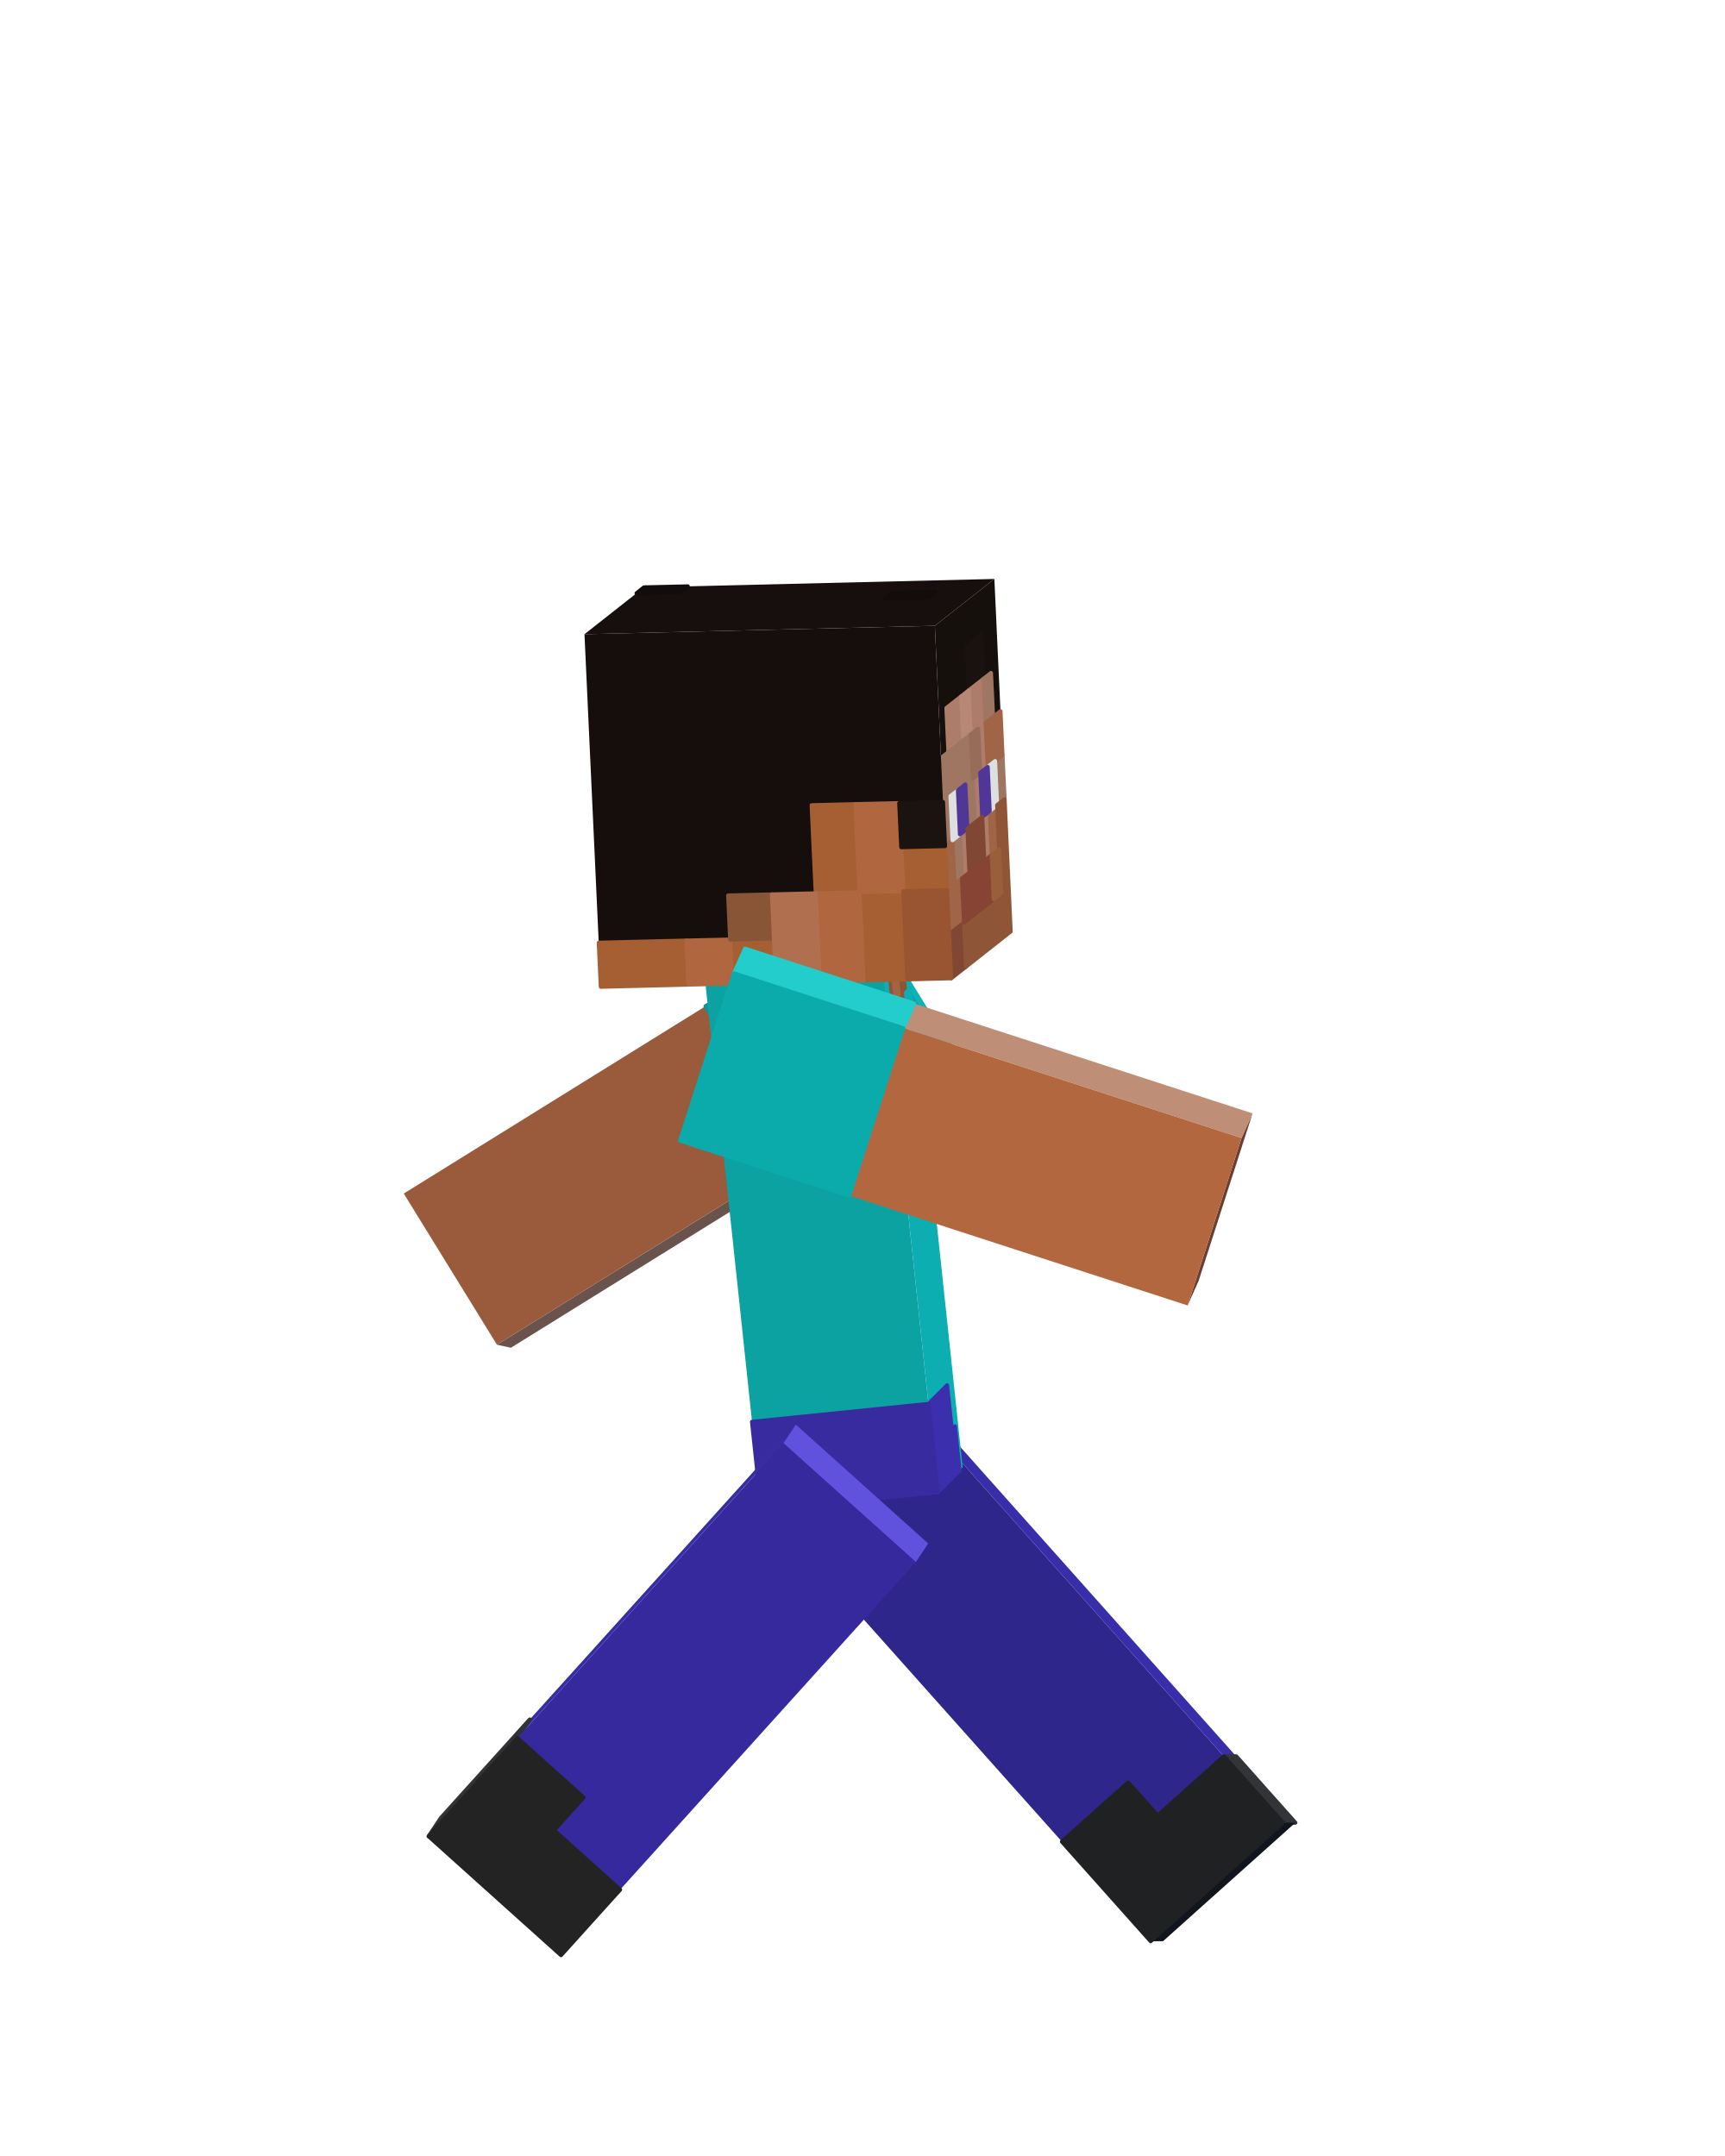
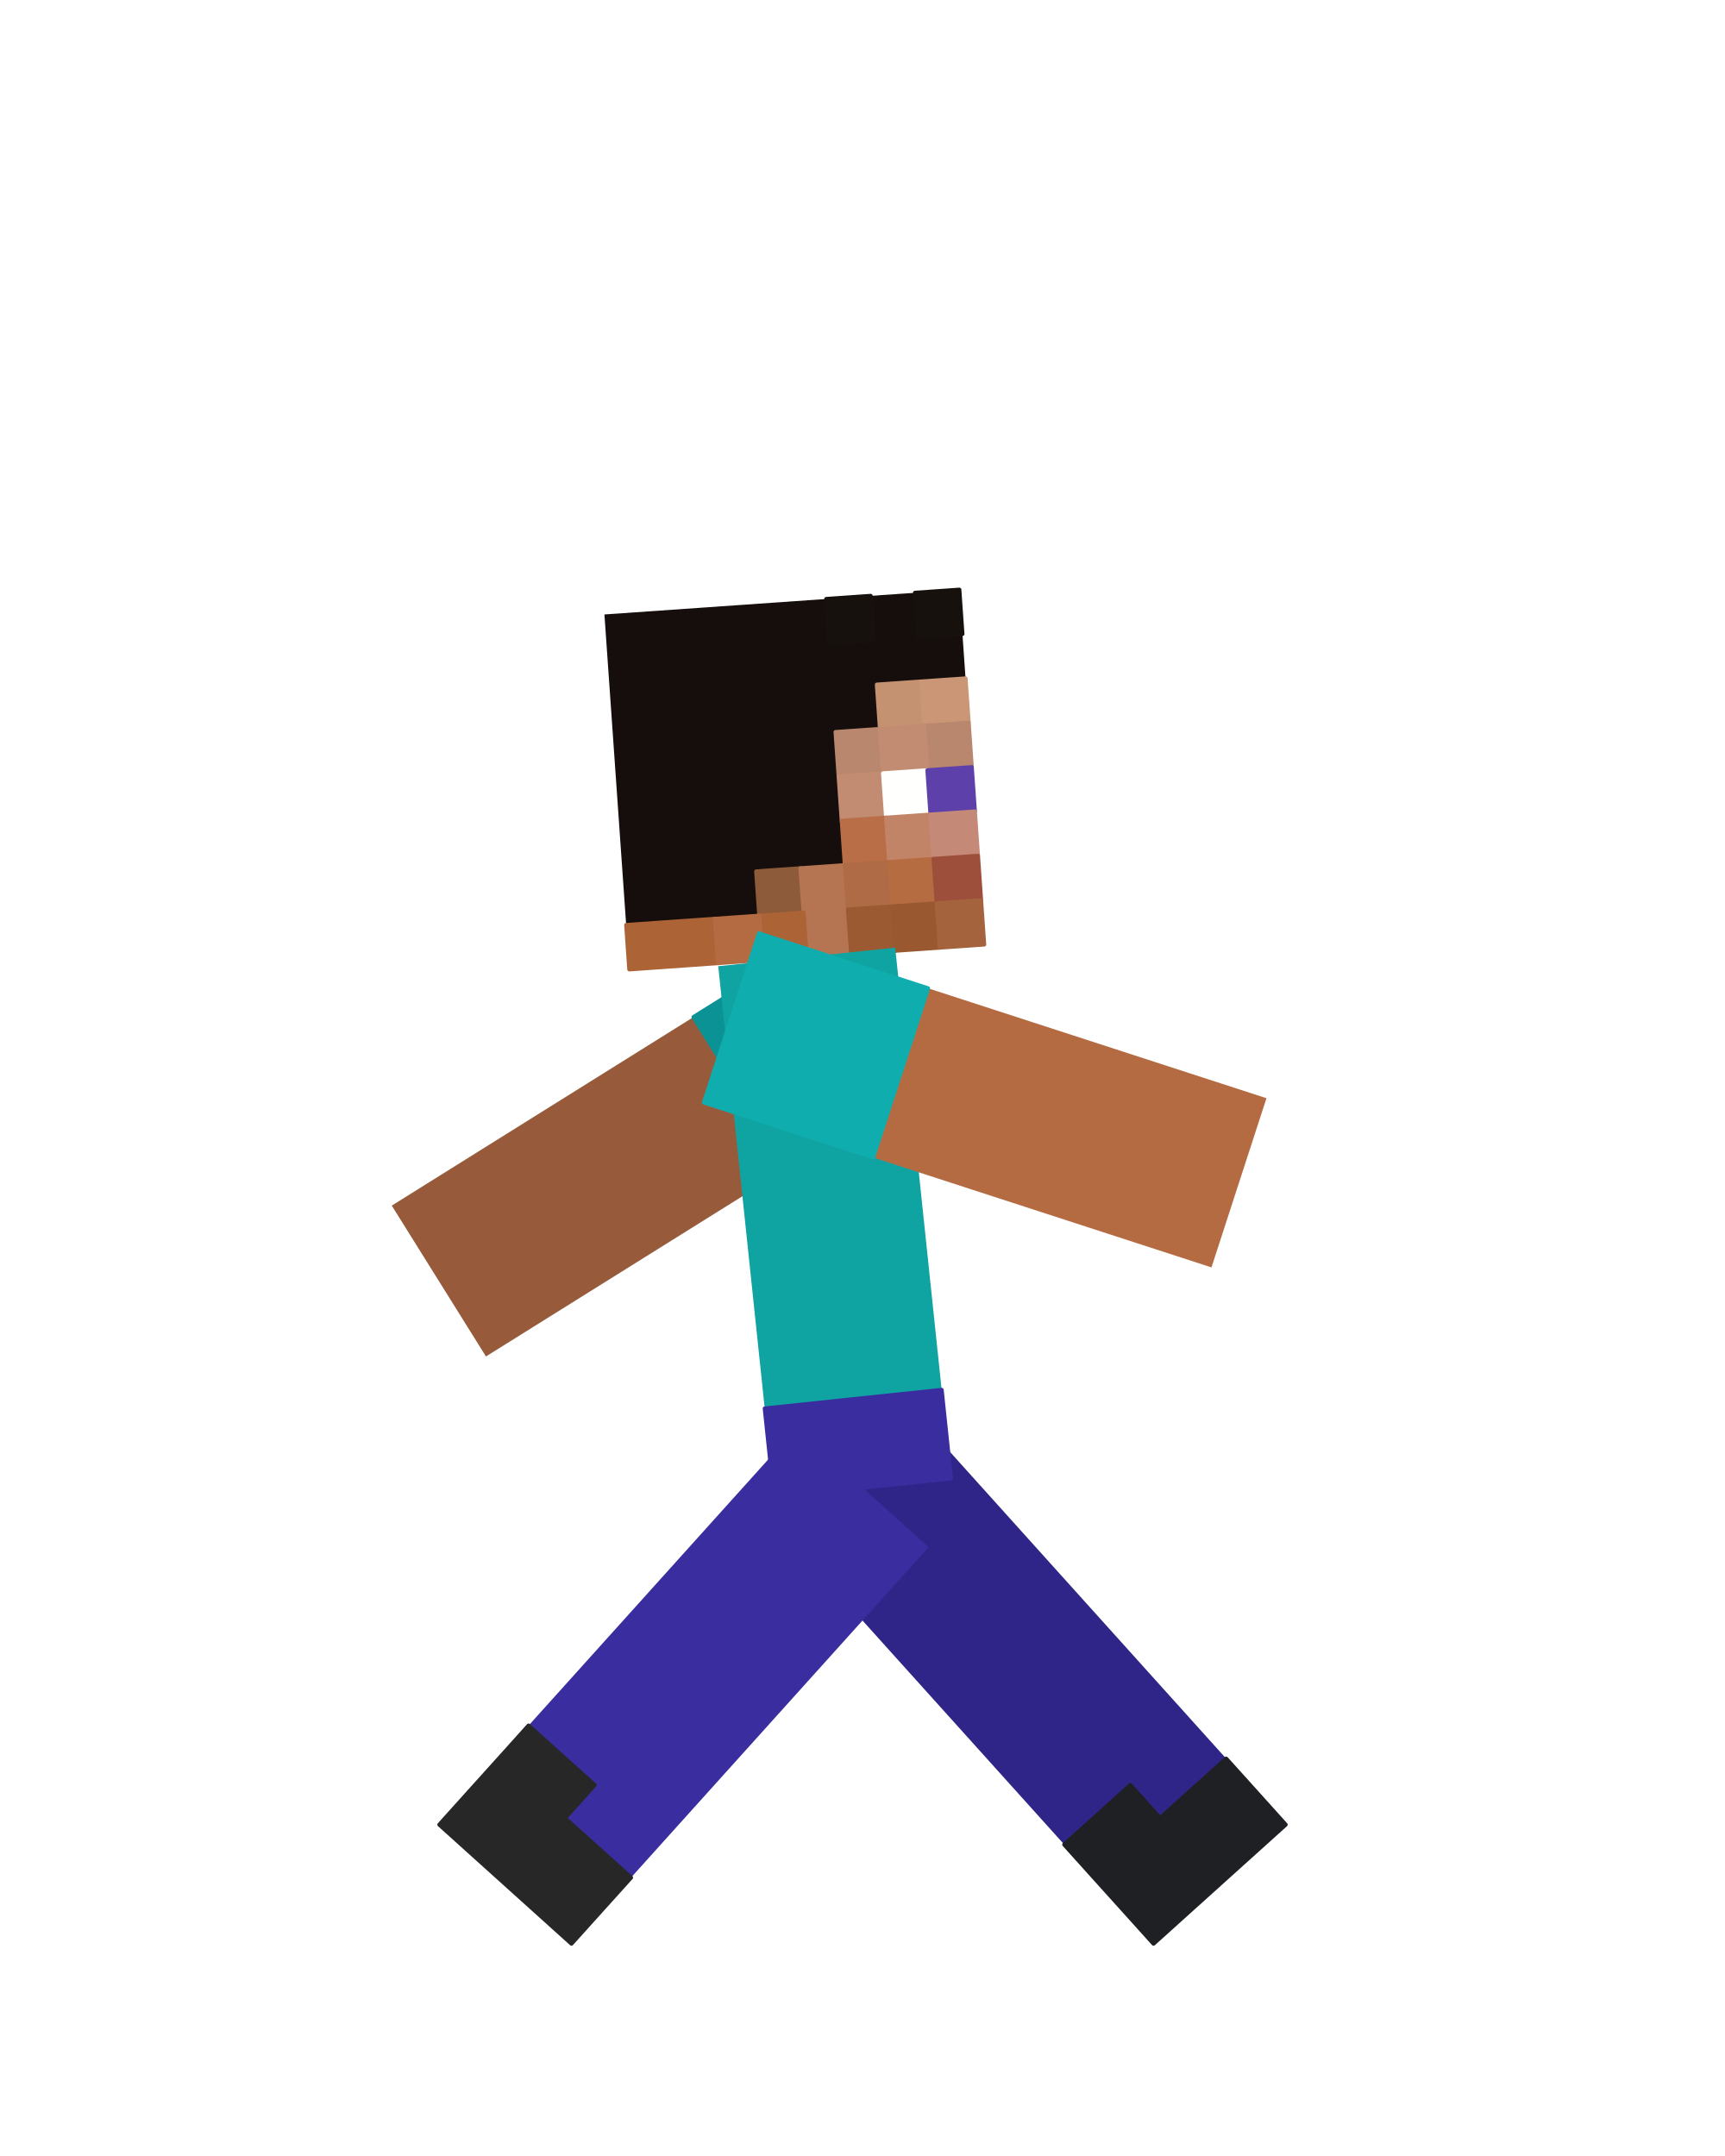
<svg xmlns="http://www.w3.org/2000/svg" viewBox="0 0 256 320" width="256" height="320" role="img" aria-labelledby="run-6-title">
  <g id="steve">
    <g id="arm-left" aria-label="Left arm">
-       <g class="face" data-face="front">
-         <path fill="#6a534d" d="M140.92 157.89L143 158.34L75.82 200.04L73.75 199.59Z" />
-         <path fill="#0c7981" stroke="#0c7981" stroke-width=".6" stroke-linejoin="round" d="M140.92 157.89L143 158.34L137.4 161.82L135.32 161.36ZM135.32 161.36L137.4 161.82L131.8 165.29L129.72 164.84ZM129.72 164.84L131.8 165.29L126.2 168.77L124.13 168.31ZM124.13 168.31L126.2 168.77L120.61 172.24L118.53 171.79Z" />
-       </g>
-       <g class="face" data-face="top">
-         <path fill="#0db2b6" d="M127.09 135.45L129.17 135.9L143 158.34L140.92 157.89Z" />
-         <path fill="#0d9fa3" stroke="#0d9fa3" stroke-width=".6" stroke-linejoin="round" d="M127.09 135.45L127.61 135.56L131.07 141.17L130.55 141.06ZM128.65 135.79L129.17 135.9L132.63 141.51L132.11 141.4ZM134.01 146.67L134.53 146.78L137.98 152.39L137.46 152.28ZM137.46 152.28L137.98 152.39L141.44 158L140.92 157.89ZM139.02 152.62L139.54 152.73L143 158.34L142.48 158.23Z" />
-       </g>
      <g class="face" data-face="nx">
-         <path fill="#995b3b" d="M127.09 135.45L140.92 157.89L73.75 199.59L59.92 177.15Z" />
-         <path fill="#0b9497" stroke="#0b9497" stroke-width=".6" stroke-linejoin="round" d="M127.09 135.45L140.92 157.89L135.32 161.36L121.49 138.92ZM121.49 138.92L135.32 161.36L129.72 164.84L115.9 142.4ZM115.9 142.4L129.72 164.84L124.13 168.31L110.3 145.87ZM110.3 145.87L124.13 168.31L118.53 171.79L104.7 149.35Z" />
+         <path fill="#975a3b" d="M125.3 136.97L139.29 159.36L72.12 201.33L58.14 178.94Z" />
+         <path fill="#0b9295" stroke="#0b9295" stroke-width=".6" stroke-linejoin="round" d="M125.3 136.97L139.29 159.36L133.69 162.86L119.7 140.47ZM119.7 140.47L133.69 162.86L128.1 166.36L114.11 143.97ZM114.11 143.97L128.1 166.36L122.5 169.85L108.51 147.46ZM108.51 147.46L122.5 169.85L116.9 173.35L102.91 150.96Z" />
      </g>
    </g>
    <g id="leg-left" aria-label="Left leg">
-       <g class="face" data-face="front">
-         <path fill="#392ea9" d="M137.75 211.47L139.59 211.48L192.24 270.53L190.4 270.52Z" />
-         <path fill="#323437" stroke="#323437" stroke-width=".6" stroke-linejoin="round" d="M181.63 260.68L183.47 260.68L187.85 265.61L186.01 265.6ZM186.01 265.6L187.85 265.61L192.24 270.53L190.4 270.52Z" />
+       <g class="face" data-face="nx">
+         <path fill="#2f2589" d="M118.19 229.63L137.81 211.97L190.8 270.82L171.19 288.49Z" />
+         <path fill="#1f2023" stroke="#1f2023" stroke-width=".6" stroke-linejoin="round" d="M157.94 273.78L167.75 264.94L172.16 269.85L162.35 278.68ZM162.35 278.68L181.97 261.02L186.39 265.92L166.77 283.58ZM166.77 283.58L186.39 265.92L190.8 270.82L171.19 288.49Z" />
      </g>
-       <g class="face" data-face="bottom">
-         <path fill="#11151e" d="M190.4 270.52L192.24 270.53L172.6 288.12L170.77 288.12Z" />
-       </g>
+     </g>
+     <g id="head" aria-label="Head">
      <g class="face" data-face="nx">
-         <path fill="#2f268b" d="M118.11 229.07L137.75 211.47L190.4 270.52L170.77 288.12Z" />
-         <path fill="#1f2123" stroke="#1f2123" stroke-width=".6" stroke-linejoin="round" d="M157.6 273.35L167.42 264.56L171.81 269.48L161.99 278.27ZM161.99 278.27L181.63 260.68L186.01 265.6L166.38 283.2ZM166.38 283.2L186.01 265.6L190.4 270.52L170.77 288.12Z" />
+         <path fill="#150e0c" d="M89.7 91.2L142.37 87.52L146.06 140.19L93.39 143.88Z" />
+         <path fill="#17110d" stroke="#17110d" stroke-width=".6" stroke-linejoin="round" d="M122.62 88.9L129.21 88.44L129.67 95.03L123.08 95.49Z" />
+         <path fill="#17110e" stroke="#17110e" stroke-width=".6" stroke-linejoin="round" d="M135.79 87.98L142.37 87.52L142.83 94.1L136.25 94.57Z" />
+         <path fill="#c49271" stroke="#c49271" stroke-width=".6" stroke-linejoin="round" d="M130.13 101.61L136.71 101.15L137.17 107.73L130.59 108.19Z" />
+         <path fill="#ca9676" stroke="#ca9676" stroke-width=".6" stroke-linejoin="round" d="M136.71 101.15L143.29 100.69L143.76 107.27L137.17 107.73Z" />
+         <path fill="#b8876d" stroke="#b8876d" stroke-width=".6" stroke-linejoin="round" d="M124 108.65L130.59 108.19L131.05 114.78L124.46 115.24ZM137.17 107.73L143.76 107.27L144.22 113.86L137.63 114.32Z" />
+         <path fill="#c28c72" stroke="#c28c72" stroke-width=".6" stroke-linejoin="round" d="M130.59 108.19L137.17 107.73L137.63 114.32L131.05 114.78ZM124.46 115.24L131.05 114.78L131.51 121.36L124.92 121.82Z" />
+         <path fill="#fffffe" stroke="#fffffe" stroke-width=".6" stroke-linejoin="round" d="M131.05 114.78L137.63 114.32L138.09 120.9L131.51 121.36Z" />
+         <path fill="#5e40aa" stroke="#5e40aa" stroke-width=".6" stroke-linejoin="round" d="M137.63 114.32L144.22 113.86L144.68 120.44L138.09 120.9Z" />
+         <path fill="#b96e47" stroke="#b96e47" stroke-width=".6" stroke-linejoin="round" d="M124.92 121.82L131.51 121.36L131.97 127.95L125.38 128.41Z" />
+         <path fill="#c28467" stroke="#c28467" stroke-width=".6" stroke-linejoin="round" d="M131.51 121.36L138.09 120.9L138.55 127.48L131.97 127.95Z" />
+         <path fill="#c48977" stroke="#c48977" stroke-width=".6" stroke-linejoin="round" d="M138.09 120.9L144.68 120.44L145.14 127.02L138.55 127.48Z" />
+         <path fill="#8d5b3a" stroke="#8d5b3a" stroke-width=".6" stroke-linejoin="round" d="M112.22 129.33L118.8 128.87L119.26 135.45L112.68 135.91Z" />
+         <path fill="#b57553" stroke="#b57553" stroke-width=".6" stroke-linejoin="round" d="M118.8 128.87L125.38 128.41L125.84 134.99L119.26 135.45ZM119.26 135.45L125.84 134.99L126.31 141.57L119.72 142.03Z" />
+         <path fill="#af6b46" stroke="#af6b46" stroke-width=".6" stroke-linejoin="round" d="M125.38 128.41L131.97 127.95L132.43 134.53L125.84 134.99Z" />
+         <path fill="#b66c41" stroke="#b66c41" stroke-width=".6" stroke-linejoin="round" d="M131.97 127.95L138.55 127.48L139.01 134.07L132.43 134.53Z" />
+         <path fill="#9d4f3b" stroke="#9d4f3b" stroke-width=".6" stroke-linejoin="round" d="M138.55 127.48L145.14 127.02L145.6 133.61L139.01 134.07Z" />
+         <path fill="#ac6336" stroke="#ac6336" stroke-width=".6" stroke-linejoin="round" d="M92.93 137.29L106.09 136.37L106.55 142.95L93.39 143.88ZM112.68 135.91L119.26 135.45L119.72 142.03L113.14 142.49Z" />
+         <path fill="#b56b42" stroke="#b56b42" stroke-width=".6" stroke-linejoin="round" d="M106.09 136.37L112.68 135.91L113.14 142.49L106.55 142.95Z" />
+         <path fill="#9b5a32" stroke="#9b5a32" stroke-width=".6" stroke-linejoin="round" d="M125.84 134.99L132.43 134.53L132.89 141.11L126.31 141.57Z" />
+         <path fill="#9a5830" stroke="#9a5830" stroke-width=".6" stroke-linejoin="round" d="M132.43 134.53L139.01 134.07L139.47 140.65L132.89 141.11Z" />
+         <path fill="#a5633d" stroke="#a5633d" stroke-width=".6" stroke-linejoin="round" d="M139.01 134.07L145.6 133.61L146.06 140.19L139.47 140.65Z" />
      </g>
    </g>
    <g id="torso" aria-label="Torso">
-       <g class="face" data-face="front">
-         <path fill="#0daeb1" d="M130.83 142.87L134.51 139.19L142.87 217.79L139.18 221.47Z" />
-         <path fill="#8c5537" stroke="#8c5537" stroke-width=".6" stroke-linejoin="round" d="M131.75 141.95L132.21 141.49L132.91 148.04L132.45 148.5ZM132.67 141.03L133.59 140.11L134.29 146.66L133.37 147.58ZM132.91 148.04L133.83 147.12L134.52 153.67L133.6 154.59Z" />
-         <path fill="#a26540" stroke="#a26540" stroke-width=".6" stroke-linejoin="round" d="M132.21 141.49L132.67 141.03L133.37 147.58L132.91 148.04Z" />
-         <path fill="#3b2fae" stroke="#3b2fae" stroke-width=".6" stroke-linejoin="round" d="M137.79 208.37L140.55 205.61L141.25 212.16L138.49 214.92ZM138.49 214.92L141.71 211.7L142.41 218.25L139.18 221.47Z" />
-       </g>
-       <g class="face" data-face="top">
-         <path fill="#9e5833" d="M104.64 145.52L108.32 141.85L134.51 139.19L130.83 142.87Z" />
-         <path fill="#11dddd" stroke="#11dddd" stroke-width=".6" stroke-linejoin="round" d="M104.64 145.52L105.1 145.06L111.65 144.4L111.19 144.86ZM107.86 142.31L108.32 141.85L114.87 141.18L114.41 141.64ZM111.19 144.86L111.65 144.4L118.2 143.73L117.74 144.19ZM114.41 141.64L114.87 141.18L121.42 140.52L120.96 140.98ZM117.74 144.19L118.2 143.73L124.74 143.07L124.28 143.53ZM120.96 140.98L121.42 140.52L127.96 139.85L127.5 140.31ZM124.28 143.53L124.74 143.07L131.29 142.41L130.83 142.87ZM127.5 140.31L127.96 139.85L134.51 139.19L134.05 139.65Z" />
-       </g>
      <g class="face" data-face="nx">
-         <path fill="#0da2a2" d="M104.64 145.52L130.83 142.87L139.18 221.47L113 224.13Z" />
-         <path fill="#382b9f" stroke="#382b9f" stroke-width=".6" stroke-linejoin="round" d="M111.6 211.03L137.79 208.37L138.49 214.92L112.3 217.58ZM112.3 217.58L138.49 214.92L139.18 221.47L113 224.13Z" />
-       </g>
-     </g>
-     <g id="head" aria-label="Head">
-       <g class="face" data-face="top">
-         <path fill="#160f0d" d="M86.74 94.13L95.57 87.18L147.57 85.93L138.74 92.88Z" />
-         <path fill="#120d0a" stroke="#120d0a" stroke-width=".6" stroke-linejoin="round" d="M94.47 88.05L95.57 87.18L102.07 87.03L100.97 87.89ZM131.26 88.85L132.37 87.98L138.87 87.82L137.76 88.69Z" />
-       </g>
-       <g class="face" data-face="front">
-         <path fill="#15100c" d="M138.74 92.88L147.57 85.93L149.99 138.25L141.16 145.2Z" />
-         <path fill="#19120f" stroke="#19120f" stroke-width=".6" stroke-linejoin="round" d="M143.46 95.94L145.67 94.21L145.97 100.75L143.76 102.48Z" />
-         <path fill="#ad7d69" stroke="#ad7d69" stroke-width=".6" stroke-linejoin="round" d="M140.45 105.09L142.66 103.35L142.96 109.89L140.75 111.63ZM143.76 102.48L145.97 100.75L146.27 107.29L144.06 109.03ZM145.17 108.16L146.27 107.29L146.58 113.83L145.47 114.7ZM144.37 115.57L145.47 114.7L145.77 121.24L144.67 122.11ZM142.46 123.84L143.57 122.98L143.87 129.52L142.76 130.38ZM145.77 121.24L146.88 120.37L147.18 126.91L146.08 127.78Z" />
-         <path fill="#b68875" stroke="#b68875" stroke-width=".6" stroke-linejoin="round" d="M142.66 103.35L143.76 102.48L144.06 109.03L142.96 109.89Z" />
-         <path fill="#9f7662" stroke="#9f7662" stroke-width=".6" stroke-linejoin="round" d="M145.97 100.75L147.07 99.88L147.38 106.42L146.27 107.29ZM139.65 112.5L144.06 109.03L144.37 115.57L139.95 119.04ZM139.95 119.04L141.05 118.17L141.36 124.71L140.25 125.58ZM143.26 116.43L144.37 115.57L144.67 122.11L143.57 122.98ZM147.68 112.96L148.78 112.09L149.09 118.63L147.98 119.5ZM141.36 124.71L142.46 123.84L142.76 130.38L141.66 131.25Z" />
-         <path fill="#976d59" stroke="#976d59" stroke-width=".6" stroke-linejoin="round" d="M144.06 109.03L145.17 108.16L145.47 114.7L144.37 115.57Z" />
-         <path fill="#9f6546" stroke="#9f6546" stroke-width=".6" stroke-linejoin="round" d="M146.27 107.29L148.48 105.55L148.78 112.09L146.58 113.83ZM140.25 125.58L141.36 124.71L141.66 131.25L140.56 132.12ZM146.88 120.37L147.98 119.5L148.28 126.04L147.18 126.91ZM140.56 132.12L142.76 130.38L143.07 136.93L140.86 138.66Z" />
-         <path fill="#dedfe1" stroke="#dedfe1" stroke-width=".6" stroke-linejoin="round" d="M141.05 118.17L142.16 117.3L142.46 123.84L141.36 124.71ZM146.58 113.83L147.68 112.96L147.98 119.5L146.88 120.37Z" />
-         <path fill="#503797" stroke="#503797" stroke-width=".6" stroke-linejoin="round" d="M142.16 117.3L143.26 116.43L143.57 122.98L142.46 123.84ZM145.47 114.7L146.58 113.83L146.88 120.37L145.77 121.24Z" />
-         <path fill="#804734" stroke="#804734" stroke-width=".6" stroke-linejoin="round" d="M143.57 122.98L145.77 121.24L146.08 127.78L143.87 129.52ZM140.86 138.66L143.07 136.93L143.37 143.47L141.16 145.2Z" />
-         <path fill="#8e5637" stroke="#8e5637" stroke-width=".6" stroke-linejoin="round" d="M147.98 119.5L149.09 118.63L149.39 125.17L148.28 126.04ZM148.28 126.04L149.39 125.17L149.69 131.71L148.59 132.58ZM143.07 136.93L149.69 131.71L149.99 138.25L143.37 143.47Z" />
-         <path fill="#874435" stroke="#874435" stroke-width=".6" stroke-linejoin="round" d="M142.76 130.38L147.18 126.91L147.48 133.45L143.07 136.93Z" />
-         <path fill="#995e3a" stroke="#995e3a" stroke-width=".6" stroke-linejoin="round" d="M147.18 126.91L148.28 126.04L148.59 132.58L147.48 133.45Z" />
-       </g>
-       <g class="face" data-face="nx">
-         <path fill="#150e0c" d="M86.74 94.13L138.74 92.88L141.16 145.2L89.16 146.46Z" />
-         <path fill="#a65e33" stroke="#a65e33" stroke-width=".6" stroke-linejoin="round" d="M120.45 119.51L126.95 119.35L127.25 125.89L120.75 126.05ZM120.75 126.05L127.25 125.89L127.56 132.43L121.06 132.59ZM133.75 125.74L140.25 125.58L140.56 132.12L134.06 132.28ZM127.56 132.43L134.06 132.28L134.36 138.82L127.86 138.98ZM88.86 139.92L101.86 139.6L102.16 146.14L89.16 146.46ZM108.36 139.45L114.86 139.29L115.16 145.83L108.66 145.99ZM127.86 138.98L134.36 138.82L134.66 145.36L128.16 145.52Z" />
-         <path fill="#b0663e" stroke="#b0663e" stroke-width=".6" stroke-linejoin="round" d="M126.95 119.35L133.45 119.2L133.75 125.74L127.25 125.89ZM127.25 125.89L133.75 125.74L134.06 132.28L127.56 132.43ZM121.06 132.59L127.56 132.43L127.86 138.98L121.36 139.13ZM101.86 139.6L108.36 139.45L108.66 145.99L102.16 146.14ZM121.36 139.13L127.86 138.98L128.16 145.52L121.66 145.67Z" />
-         <path fill="#1a130f" stroke="#1a130f" stroke-width=".6" stroke-linejoin="round" d="M133.45 119.2L139.95 119.04L140.25 125.58L133.75 125.74Z" />
-         <path fill="#885637" stroke="#885637" stroke-width=".6" stroke-linejoin="round" d="M108.06 132.91L114.56 132.75L114.86 139.29L108.36 139.45Z" />
-         <path fill="#b0704f" stroke="#b0704f" stroke-width=".6" stroke-linejoin="round" d="M114.56 132.75L121.06 132.59L121.36 139.13L114.86 139.29ZM114.86 139.29L121.36 139.13L121.66 145.67L115.16 145.83Z" />
-         <path fill="#995431" stroke="#995431" stroke-width=".6" stroke-linejoin="round" d="M134.06 132.28L140.56 132.12L140.86 138.66L134.36 138.82ZM134.36 138.82L140.86 138.66L141.16 145.2L134.66 145.36Z" />
+         <path fill="#0fa3a2" d="M106.59 143.41L132.85 140.65L141.13 219.42L114.87 222.18Z" />
+         <path fill="#3a2d9f" stroke="#3a2d9f" stroke-width=".6" stroke-linejoin="round" d="M113.49 209.05L139.75 206.29L140.44 212.86L114.18 215.62ZM114.18 215.62L140.44 212.86L141.13 219.42L114.87 222.18Z" />
      </g>
    </g>
    <g id="leg-right" aria-label="Right leg">
-       <g class="face" data-face="back">
-         <path fill="#372da3" d="M118.11 211.45L116.27 214.21L63.62 272.55L65.46 269.79Z" />
-         <path fill="#303236" stroke="#303236" stroke-width=".6" stroke-linejoin="round" d="M78.62 255.21L76.78 257.96L72.4 262.83L74.24 260.07ZM74.24 260.07L72.4 262.83L68.01 267.69L69.85 264.93ZM69.85 264.93L68.01 267.69L63.62 272.55L65.46 269.79Z" />
-       </g>
-       <g class="face" data-face="top">
-         <path fill="#6052dd" d="M116.27 214.21L118.11 211.45L137.75 229.09L135.91 231.85Z" />
-       </g>
      <g class="face" data-face="nx">
-         <path fill="#36299e" d="M116.27 214.21L135.91 231.85L83.26 290.19L63.62 272.55Z" />
-         <path fill="#232323" stroke="#232323" stroke-width=".6" stroke-linejoin="round" d="M76.78 257.96L86.6 266.78L82.21 271.65L72.4 262.83ZM72.4 262.83L92.03 280.47L87.64 285.33L68.01 267.69ZM68.01 267.69L87.64 285.33L83.26 290.19L63.62 272.55Z" />
+         <path fill="#3a2d9f" d="M118.19 211.97L137.81 229.63L84.81 288.49L65.2 270.82Z" />
+         <path fill="#272727" stroke="#272727" stroke-width=".6" stroke-linejoin="round" d="M78.44 256.11L88.25 264.94L83.84 269.85L74.03 261.02ZM74.03 261.02L93.65 278.68L89.23 283.58L69.61 265.92ZM69.61 265.92L89.23 283.58L84.81 288.49L65.2 270.82Z" />
      </g>
    </g>
    <g id="arm-right" aria-label="Right arm">
-       <g class="face" data-face="bottom">
-         <path fill="#6c3e32" d="M184.25 168.91L185.89 165.25L177.89 190.09L176.25 193.76Z" />
-       </g>
-       <g class="face" data-face="front">
-         <path fill="#be8f76" d="M108.93 144.46L110.57 140.8L185.89 165.25L184.25 168.91Z" />
-         <path fill="#23cdcb" stroke="#23cdcb" stroke-width=".6" stroke-linejoin="round" d="M108.93 144.46L110.57 140.8L116.85 142.84L115.21 146.5ZM115.21 146.5L116.85 142.84L123.13 144.87L121.48 148.54ZM121.48 148.54L123.13 144.87L129.4 146.91L127.76 150.57ZM127.76 150.57L129.4 146.91L135.68 148.95L134.04 152.61Z" />
-       </g>
      <g class="face" data-face="nx">
-         <path fill="#b3673f" d="M100.93 169.3L108.93 144.46L184.25 168.91L176.25 193.76Z" />
-         <path fill="#0babab" stroke="#0babab" stroke-width=".6" stroke-linejoin="round" d="M100.93 169.3L108.93 144.46L115.21 146.5L107.21 171.34ZM107.21 171.34L115.21 146.5L121.48 148.54L113.49 173.38ZM113.49 173.38L121.48 148.54L127.76 150.57L119.76 175.41ZM119.76 175.41L127.76 150.57L134.04 152.61L126.04 177.45Z" />
+         <path fill="#b56b42" d="M104.47 163.64L112.63 138.53L187.95 163L179.79 188.11Z" />
+         <path fill="#0fadad" stroke="#0fadad" stroke-width=".6" stroke-linejoin="round" d="M104.47 163.64L112.63 138.53L118.9 140.57L110.75 165.68ZM110.75 165.68L118.9 140.57L125.18 142.61L117.02 167.72ZM117.02 167.72L125.18 142.61L131.46 144.65L123.3 169.76ZM123.3 169.76L131.46 144.65L137.73 146.69L129.58 171.79Z" />
      </g>
    </g>
  </g>
</svg>
